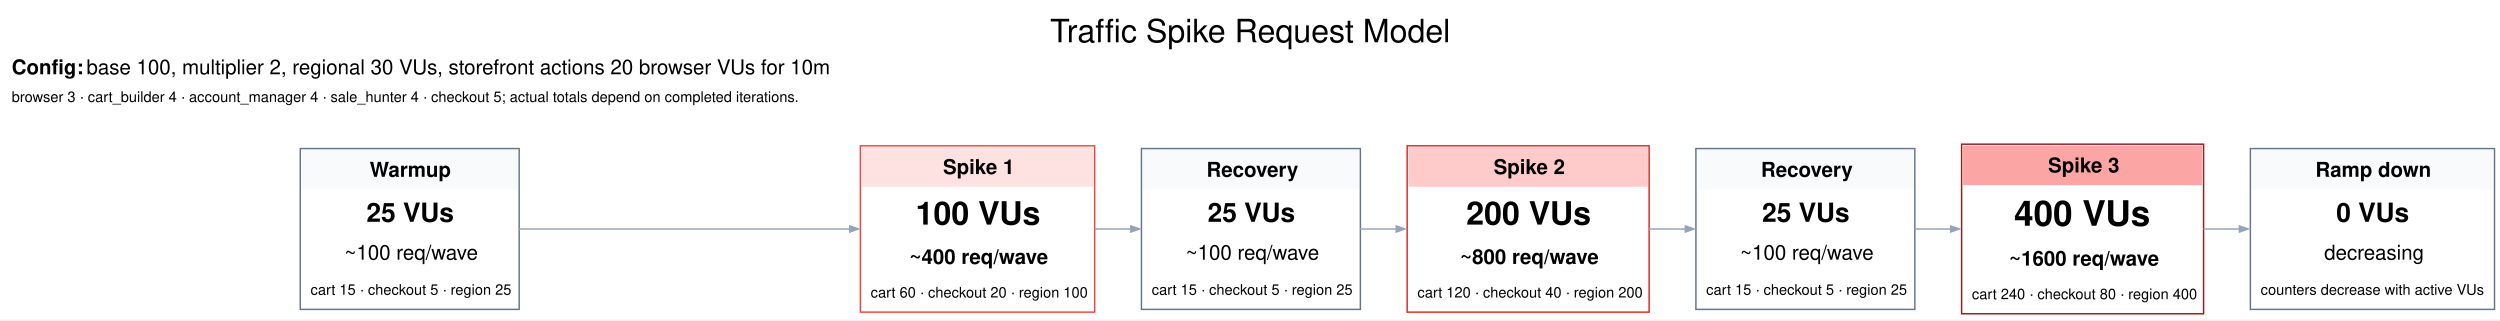
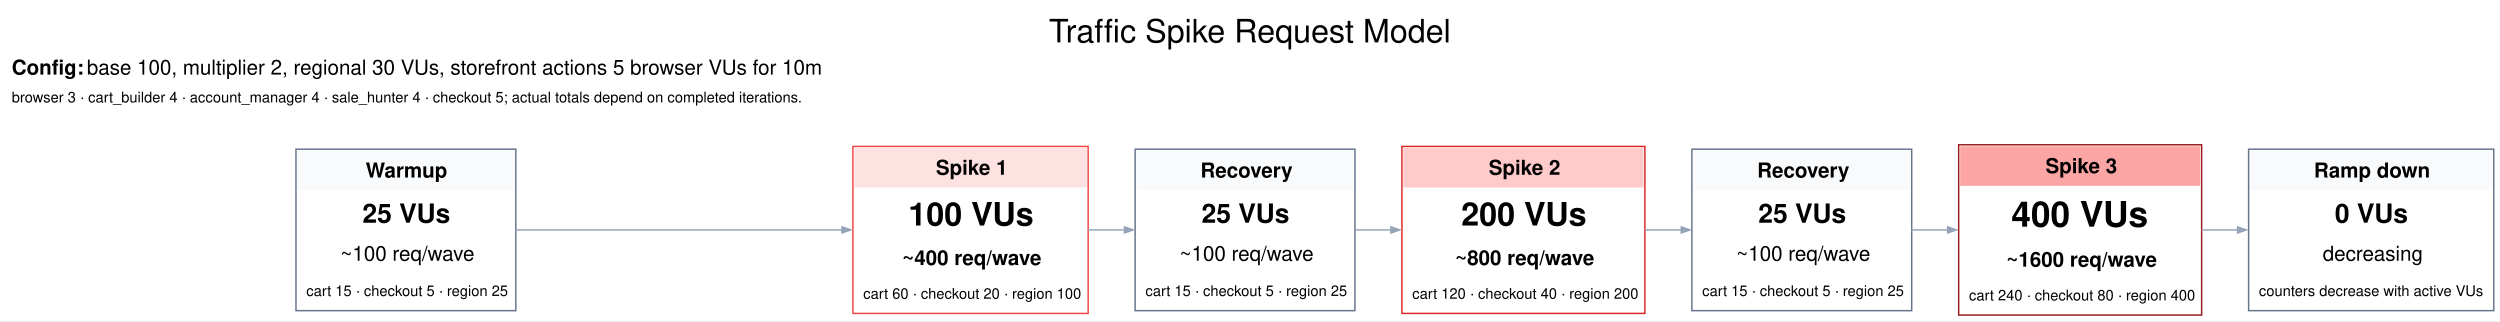
- <svg xmlns="http://www.w3.org/2000/svg" width="1710pt" height="219pt" viewBox="0.00 0.00 1710.00 219.00">
+ <svg xmlns="http://www.w3.org/2000/svg" width="1703pt" height="219pt" viewBox="0.00 0.00 1703.00 219.00">
  <g id="graph0" class="graph" transform="scale(1 1) rotate(0) translate(4 214.62)">
-     <polygon fill="white" stroke="none" points="-4,4 -4,-214.62 1706.25,-214.62 1706.25,4 -4,4" />
-     <text xml:space="preserve" text-anchor="middle" x="851.12" y="-185.72" font-family="Helvetica,sans-Serif" font-size="22.00">Traffic Spike Request Model</text>
+     <polygon fill="white" stroke="none" points="-4,4 -4,-214.62 1698.75,-214.62 1698.75,4 -4,4" />
+     <text xml:space="preserve" text-anchor="middle" x="847.38" y="-185.72" font-family="Helvetica,sans-Serif" font-size="22.00">Traffic Spike Request Model</text>
    <g id="node1" class="node">
-       <polygon fill="#f8fafc" stroke="none" points="202.38,-85 202.38,-112 350.12,-112 350.12,-85 202.38,-85" />
-       <text xml:space="preserve" text-anchor="start" x="248.88" y="-93.7" font-family="Helvetica,sans-Serif" font-weight="bold" font-size="14.00">Warmup</text>
-       <text xml:space="preserve" text-anchor="start" x="246.62" y="-62.9" font-family="Helvetica,sans-Serif" font-weight="bold" font-size="18.00">25 VUs</text>
-       <text xml:space="preserve" text-anchor="start" x="231.62" y="-37" font-family="Helvetica,sans-Serif" font-size="14.00">~100 req/wave</text>
-       <text xml:space="preserve" text-anchor="start" x="208.38" y="-13" font-family="Helvetica,sans-Serif" font-size="10.00">cart 15 · checkout 5 · region 25</text>
-       <polygon fill="none" stroke="#64748b" points="201.38,-3 201.38,-113 351.12,-113 351.12,-3 201.38,-3" />
+       <polygon fill="#f8fafc" stroke="none" points="198.62,-85 198.62,-112 346.38,-112 346.38,-85 198.62,-85" />
+       <text xml:space="preserve" text-anchor="start" x="245.12" y="-93.7" font-family="Helvetica,sans-Serif" font-weight="bold" font-size="14.00">Warmup</text>
+       <text xml:space="preserve" text-anchor="start" x="242.88" y="-62.9" font-family="Helvetica,sans-Serif" font-weight="bold" font-size="18.00">25 VUs</text>
+       <text xml:space="preserve" text-anchor="start" x="227.88" y="-37" font-family="Helvetica,sans-Serif" font-size="14.00">~100 req/wave</text>
+       <text xml:space="preserve" text-anchor="start" x="204.62" y="-13" font-family="Helvetica,sans-Serif" font-size="10.00">cart 15 · checkout 5 · region 25</text>
+       <polygon fill="none" stroke="#64748b" points="197.62,-3 197.62,-113 347.38,-113 347.38,-3 197.62,-3" />
    </g>
    <g id="node2" class="node">
-       <polygon fill="#fee2e2" stroke="none" points="585.5,-86.88 585.5,-113.88 743.75,-113.88 743.75,-86.88 585.5,-86.88" />
-       <text xml:space="preserve" text-anchor="start" x="641" y="-95.58" font-family="Helvetica,sans-Serif" font-weight="bold" font-size="14.00">Spike 1</text>
-       <text xml:space="preserve" text-anchor="start" x="622.25" y="-60.98" font-family="Helvetica,sans-Serif" font-weight="bold" font-size="22.00">100 VUs</text>
-       <text xml:space="preserve" text-anchor="start" x="618.12" y="-34.08" font-family="Helvetica,sans-Serif" font-weight="bold" font-size="14.00">~400 req/wave</text>
-       <text xml:space="preserve" text-anchor="start" x="591.5" y="-11.12" font-family="Helvetica,sans-Serif" font-size="10.00">cart 60 · checkout 20 · region 100</text>
-       <polygon fill="none" stroke="#ef4444" points="584.5,-1.12 584.5,-114.88 744.75,-114.88 744.75,-1.12 584.5,-1.12" />
+       <polygon fill="#fee2e2" stroke="none" points="578,-86.88 578,-113.88 736.25,-113.88 736.25,-86.88 578,-86.88" />
+       <text xml:space="preserve" text-anchor="start" x="633.5" y="-95.58" font-family="Helvetica,sans-Serif" font-weight="bold" font-size="14.00">Spike 1</text>
+       <text xml:space="preserve" text-anchor="start" x="614.75" y="-60.98" font-family="Helvetica,sans-Serif" font-weight="bold" font-size="22.00">100 VUs</text>
+       <text xml:space="preserve" text-anchor="start" x="610.62" y="-34.08" font-family="Helvetica,sans-Serif" font-weight="bold" font-size="14.00">~400 req/wave</text>
+       <text xml:space="preserve" text-anchor="start" x="584" y="-11.12" font-family="Helvetica,sans-Serif" font-size="10.00">cart 60 · checkout 20 · region 100</text>
+       <polygon fill="none" stroke="#ef4444" points="577,-1.12 577,-114.88 737.25,-114.88 737.25,-1.12 577,-1.12" />
    </g>
    <g id="edge1" class="edge">
-       <path fill="none" stroke="#94a3b8" d="M350.67,-58C350.67,-58 577.26,-58 577.26,-58" />
-       <polygon fill="#94a3b8" stroke="#94a3b8" points="577.26,-60.1 583.26,-58 577.26,-55.9 577.26,-60.1" />
+       <path fill="none" stroke="#94a3b8" d="M347.12,-58C347.12,-58 569.57,-58 569.57,-58" />
+       <polygon fill="#94a3b8" stroke="#94a3b8" points="569.57,-60.1 575.57,-58 569.57,-55.9 569.57,-60.1" />
    </g>
    <g id="node3" class="node">
-       <polygon fill="#f8fafc" stroke="none" points="777.75,-85 777.75,-112 925.5,-112 925.5,-85 777.75,-85" />
-       <text xml:space="preserve" text-anchor="start" x="821.25" y="-93.7" font-family="Helvetica,sans-Serif" font-weight="bold" font-size="14.00">Recovery</text>
-       <text xml:space="preserve" text-anchor="start" x="822" y="-62.9" font-family="Helvetica,sans-Serif" font-weight="bold" font-size="18.00">25 VUs</text>
-       <text xml:space="preserve" text-anchor="start" x="807" y="-37" font-family="Helvetica,sans-Serif" font-size="14.00">~100 req/wave</text>
-       <text xml:space="preserve" text-anchor="start" x="783.75" y="-13" font-family="Helvetica,sans-Serif" font-size="10.00">cart 15 · checkout 5 · region 25</text>
-       <polygon fill="none" stroke="#64748b" points="776.75,-3 776.75,-113 926.5,-113 926.5,-3 776.75,-3" />
+       <polygon fill="#f8fafc" stroke="none" points="770.25,-85 770.25,-112 918,-112 918,-85 770.25,-85" />
+       <text xml:space="preserve" text-anchor="start" x="813.75" y="-93.7" font-family="Helvetica,sans-Serif" font-weight="bold" font-size="14.00">Recovery</text>
+       <text xml:space="preserve" text-anchor="start" x="814.5" y="-62.9" font-family="Helvetica,sans-Serif" font-weight="bold" font-size="18.00">25 VUs</text>
+       <text xml:space="preserve" text-anchor="start" x="799.5" y="-37" font-family="Helvetica,sans-Serif" font-size="14.00">~100 req/wave</text>
+       <text xml:space="preserve" text-anchor="start" x="776.25" y="-13" font-family="Helvetica,sans-Serif" font-size="10.00">cart 15 · checkout 5 · region 25</text>
+       <polygon fill="none" stroke="#64748b" points="769.25,-3 769.25,-113 919,-113 919,-3 769.25,-3" />
    </g>
    <g id="edge2" class="edge">
-       <path fill="none" stroke="#94a3b8" d="M744.74,-58C744.74,-58 769.49,-58 769.49,-58" />
-       <polygon fill="#94a3b8" stroke="#94a3b8" points="769.49,-60.1 775.49,-58 769.49,-55.9 769.49,-60.1" />
+       <path fill="none" stroke="#94a3b8" d="M737.24,-58C737.24,-58 761.99,-58 761.99,-58" />
+       <polygon fill="#94a3b8" stroke="#94a3b8" points="761.99,-60.1 767.99,-58 761.99,-55.9 761.99,-60.1" />
    </g>
    <g id="node4" class="node">
-       <polygon fill="#fecaca" stroke="none" points="959.5,-86.88 959.5,-113.88 1123,-113.88 1123,-86.88 959.5,-86.88" />
-       <text xml:space="preserve" text-anchor="start" x="1017.62" y="-95.58" font-family="Helvetica,sans-Serif" font-weight="bold" font-size="14.00">Spike 2</text>
-       <text xml:space="preserve" text-anchor="start" x="998.88" y="-60.98" font-family="Helvetica,sans-Serif" font-weight="bold" font-size="22.00">200 VUs</text>
-       <text xml:space="preserve" text-anchor="start" x="994.75" y="-34.08" font-family="Helvetica,sans-Serif" font-weight="bold" font-size="14.00">~800 req/wave</text>
-       <text xml:space="preserve" text-anchor="start" x="965.5" y="-11.12" font-family="Helvetica,sans-Serif" font-size="10.00">cart 120 · checkout 40 · region 200</text>
-       <polygon fill="none" stroke="#dc2626" points="958.5,-1.12 958.5,-114.88 1124,-114.88 1124,-1.12 958.5,-1.12" />
+       <polygon fill="#fecaca" stroke="none" points="952,-86.88 952,-113.88 1115.5,-113.88 1115.5,-86.88 952,-86.88" />
+       <text xml:space="preserve" text-anchor="start" x="1010.12" y="-95.58" font-family="Helvetica,sans-Serif" font-weight="bold" font-size="14.00">Spike 2</text>
+       <text xml:space="preserve" text-anchor="start" x="991.38" y="-60.98" font-family="Helvetica,sans-Serif" font-weight="bold" font-size="22.00">200 VUs</text>
+       <text xml:space="preserve" text-anchor="start" x="987.25" y="-34.08" font-family="Helvetica,sans-Serif" font-weight="bold" font-size="14.00">~800 req/wave</text>
+       <text xml:space="preserve" text-anchor="start" x="958" y="-11.12" font-family="Helvetica,sans-Serif" font-size="10.00">cart 120 · checkout 40 · region 200</text>
+       <polygon fill="none" stroke="#dc2626" points="951,-1.12 951,-114.88 1116.5,-114.88 1116.5,-1.12 951,-1.12" />
    </g>
    <g id="edge3" class="edge">
-       <path fill="none" stroke="#94a3b8" d="M926.3,-58C926.3,-58 950.99,-58 950.99,-58" />
-       <polygon fill="#94a3b8" stroke="#94a3b8" points="950.99,-60.1 956.99,-58 950.99,-55.9 950.99,-60.1" />
+       <path fill="none" stroke="#94a3b8" d="M918.8,-58C918.8,-58 943.49,-58 943.49,-58" />
+       <polygon fill="#94a3b8" stroke="#94a3b8" points="943.49,-60.1 949.49,-58 943.49,-55.9 943.49,-60.1" />
    </g>
    <g id="node5" class="node">
-       <polygon fill="#f8fafc" stroke="none" points="1157,-85 1157,-112 1304.75,-112 1304.75,-85 1157,-85" />
-       <text xml:space="preserve" text-anchor="start" x="1200.5" y="-93.7" font-family="Helvetica,sans-Serif" font-weight="bold" font-size="14.00">Recovery</text>
-       <text xml:space="preserve" text-anchor="start" x="1201.25" y="-62.9" font-family="Helvetica,sans-Serif" font-weight="bold" font-size="18.00">25 VUs</text>
-       <text xml:space="preserve" text-anchor="start" x="1186.25" y="-37" font-family="Helvetica,sans-Serif" font-size="14.00">~100 req/wave</text>
-       <text xml:space="preserve" text-anchor="start" x="1163" y="-13" font-family="Helvetica,sans-Serif" font-size="10.00">cart 15 · checkout 5 · region 25</text>
-       <polygon fill="none" stroke="#64748b" points="1156,-3 1156,-113 1305.75,-113 1305.75,-3 1156,-3" />
+       <polygon fill="#f8fafc" stroke="none" points="1149.5,-85 1149.5,-112 1297.25,-112 1297.25,-85 1149.5,-85" />
+       <text xml:space="preserve" text-anchor="start" x="1193" y="-93.7" font-family="Helvetica,sans-Serif" font-weight="bold" font-size="14.00">Recovery</text>
+       <text xml:space="preserve" text-anchor="start" x="1193.75" y="-62.9" font-family="Helvetica,sans-Serif" font-weight="bold" font-size="18.00">25 VUs</text>
+       <text xml:space="preserve" text-anchor="start" x="1178.75" y="-37" font-family="Helvetica,sans-Serif" font-size="14.00">~100 req/wave</text>
+       <text xml:space="preserve" text-anchor="start" x="1155.5" y="-13" font-family="Helvetica,sans-Serif" font-size="10.00">cart 15 · checkout 5 · region 25</text>
+       <polygon fill="none" stroke="#64748b" points="1148.5,-3 1148.5,-113 1298.25,-113 1298.25,-3 1148.5,-3" />
    </g>
    <g id="edge4" class="edge">
-       <path fill="none" stroke="#94a3b8" d="M1123.87,-58C1123.87,-58 1148.77,-58 1148.77,-58" />
-       <polygon fill="#94a3b8" stroke="#94a3b8" points="1148.77,-60.1 1154.77,-58 1148.77,-55.9 1148.77,-60.1" />
+       <path fill="none" stroke="#94a3b8" d="M1116.37,-58C1116.37,-58 1141.27,-58 1141.27,-58" />
+       <polygon fill="#94a3b8" stroke="#94a3b8" points="1141.27,-60.1 1147.27,-58 1141.27,-55.9 1141.27,-60.1" />
    </g>
    <g id="node6" class="node">
-       <polygon fill="#fca5a5" stroke="none" points="1338.75,-88 1338.75,-115 1502.25,-115 1502.25,-88 1338.75,-88" />
-       <text xml:space="preserve" text-anchor="start" x="1396.88" y="-96.7" font-family="Helvetica,sans-Serif" font-weight="bold" font-size="14.00">Spike 3</text>
-       <text xml:space="preserve" text-anchor="start" x="1373.62" y="-60.2" font-family="Helvetica,sans-Serif" font-weight="bold" font-size="24.00">400 VUs</text>
-       <text xml:space="preserve" text-anchor="start" x="1370.25" y="-32.95" font-family="Helvetica,sans-Serif" font-weight="bold" font-size="14.00">~1600 req/wave</text>
-       <text xml:space="preserve" text-anchor="start" x="1344.75" y="-10" font-family="Helvetica,sans-Serif" font-size="10.00">cart 240 · checkout 80 · region 400</text>
-       <polygon fill="none" stroke="#991b1b" points="1337.75,0 1337.75,-116 1503.25,-116 1503.25,0 1337.75,0" />
+       <polygon fill="#fca5a5" stroke="none" points="1331.25,-88 1331.25,-115 1494.75,-115 1494.75,-88 1331.25,-88" />
+       <text xml:space="preserve" text-anchor="start" x="1389.38" y="-96.7" font-family="Helvetica,sans-Serif" font-weight="bold" font-size="14.00">Spike 3</text>
+       <text xml:space="preserve" text-anchor="start" x="1366.12" y="-60.2" font-family="Helvetica,sans-Serif" font-weight="bold" font-size="24.00">400 VUs</text>
+       <text xml:space="preserve" text-anchor="start" x="1362.75" y="-32.95" font-family="Helvetica,sans-Serif" font-weight="bold" font-size="14.00">~1600 req/wave</text>
+       <text xml:space="preserve" text-anchor="start" x="1337.25" y="-10" font-family="Helvetica,sans-Serif" font-size="10.00">cart 240 · checkout 80 · region 400</text>
+       <polygon fill="none" stroke="#991b1b" points="1330.25,0 1330.25,-116 1495.75,-116 1495.75,0 1330.25,0" />
    </g>
    <g id="edge5" class="edge">
-       <path fill="none" stroke="#94a3b8" d="M1305.55,-58C1305.55,-58 1330.24,-58 1330.24,-58" />
-       <polygon fill="#94a3b8" stroke="#94a3b8" points="1330.24,-60.1 1336.24,-58 1330.24,-55.9 1330.24,-60.1" />
+       <path fill="none" stroke="#94a3b8" d="M1298.05,-58C1298.05,-58 1322.74,-58 1322.74,-58" />
+       <polygon fill="#94a3b8" stroke="#94a3b8" points="1322.74,-60.1 1328.74,-58 1322.74,-55.9 1322.74,-60.1" />
    </g>
    <g id="node7" class="node">
-       <polygon fill="#f8fafc" stroke="none" points="1536.25,-85 1536.25,-112 1701.25,-112 1701.25,-85 1536.25,-85" />
-       <text xml:space="preserve" text-anchor="start" x="1579.75" y="-93.7" font-family="Helvetica,sans-Serif" font-weight="bold" font-size="14.00">Ramp down</text>
-       <text xml:space="preserve" text-anchor="start" x="1594" y="-62.9" font-family="Helvetica,sans-Serif" font-weight="bold" font-size="18.00">0 VUs</text>
-       <text xml:space="preserve" text-anchor="start" x="1585.75" y="-37" font-family="Helvetica,sans-Serif" font-size="14.00">decreasing</text>
-       <text xml:space="preserve" text-anchor="start" x="1542.25" y="-13" font-family="Helvetica,sans-Serif" font-size="10.00">counters decrease with active VUs</text>
-       <polygon fill="none" stroke="#64748b" points="1535.25,-3 1535.25,-113 1702.25,-113 1702.25,-3 1535.25,-3" />
+       <polygon fill="#f8fafc" stroke="none" points="1528.75,-85 1528.75,-112 1693.75,-112 1693.75,-85 1528.75,-85" />
+       <text xml:space="preserve" text-anchor="start" x="1572.25" y="-93.7" font-family="Helvetica,sans-Serif" font-weight="bold" font-size="14.00">Ramp down</text>
+       <text xml:space="preserve" text-anchor="start" x="1586.5" y="-62.9" font-family="Helvetica,sans-Serif" font-weight="bold" font-size="18.00">0 VUs</text>
+       <text xml:space="preserve" text-anchor="start" x="1578.25" y="-37" font-family="Helvetica,sans-Serif" font-size="14.00">decreasing</text>
+       <text xml:space="preserve" text-anchor="start" x="1534.75" y="-13" font-family="Helvetica,sans-Serif" font-size="10.00">counters decrease with active VUs</text>
+       <polygon fill="none" stroke="#64748b" points="1527.75,-3 1527.75,-113 1694.75,-113 1694.75,-3 1527.75,-3" />
    </g>
    <g id="edge6" class="edge">
-       <path fill="none" stroke="#94a3b8" d="M1503.14,-58C1503.14,-58 1527.77,-58 1527.77,-58" />
-       <polygon fill="#94a3b8" stroke="#94a3b8" points="1527.77,-60.1 1533.77,-58 1527.77,-55.9 1527.77,-60.1" />
+       <path fill="none" stroke="#94a3b8" d="M1495.64,-58C1495.64,-58 1520.27,-58 1520.27,-58" />
+       <polygon fill="#94a3b8" stroke="#94a3b8" points="1520.27,-60.1 1526.27,-58 1520.27,-55.9 1520.27,-60.1" />
    </g>
    <g id="node8" class="node">
      <text xml:space="preserve" text-anchor="start" x="4" y="-163.82" font-family="Helvetica,sans-Serif" font-weight="bold" font-size="14.00">Config:</text>
-       <text xml:space="preserve" text-anchor="start" x="51.25" y="-163.82" font-family="Helvetica,sans-Serif" font-size="14.00"> base 100, multiplier 2, regional 30 VUs, storefront actions 20 browser VUs for 10m</text>
+       <text xml:space="preserve" text-anchor="start" x="51.25" y="-163.82" font-family="Helvetica,sans-Serif" font-size="14.00"> base 100, multiplier 2, regional 30 VUs, storefront actions 5 browser VUs for 10m</text>
      <text xml:space="preserve" text-anchor="start" x="4" y="-144.88" font-family="Helvetica,sans-Serif" font-size="10.00">browser 3 · cart_builder 4 · account_manager 4 · sale_hunter 4 · checkout 5; actual totals depend on completed iterations.</text>
    </g>
  </g>
</svg>
